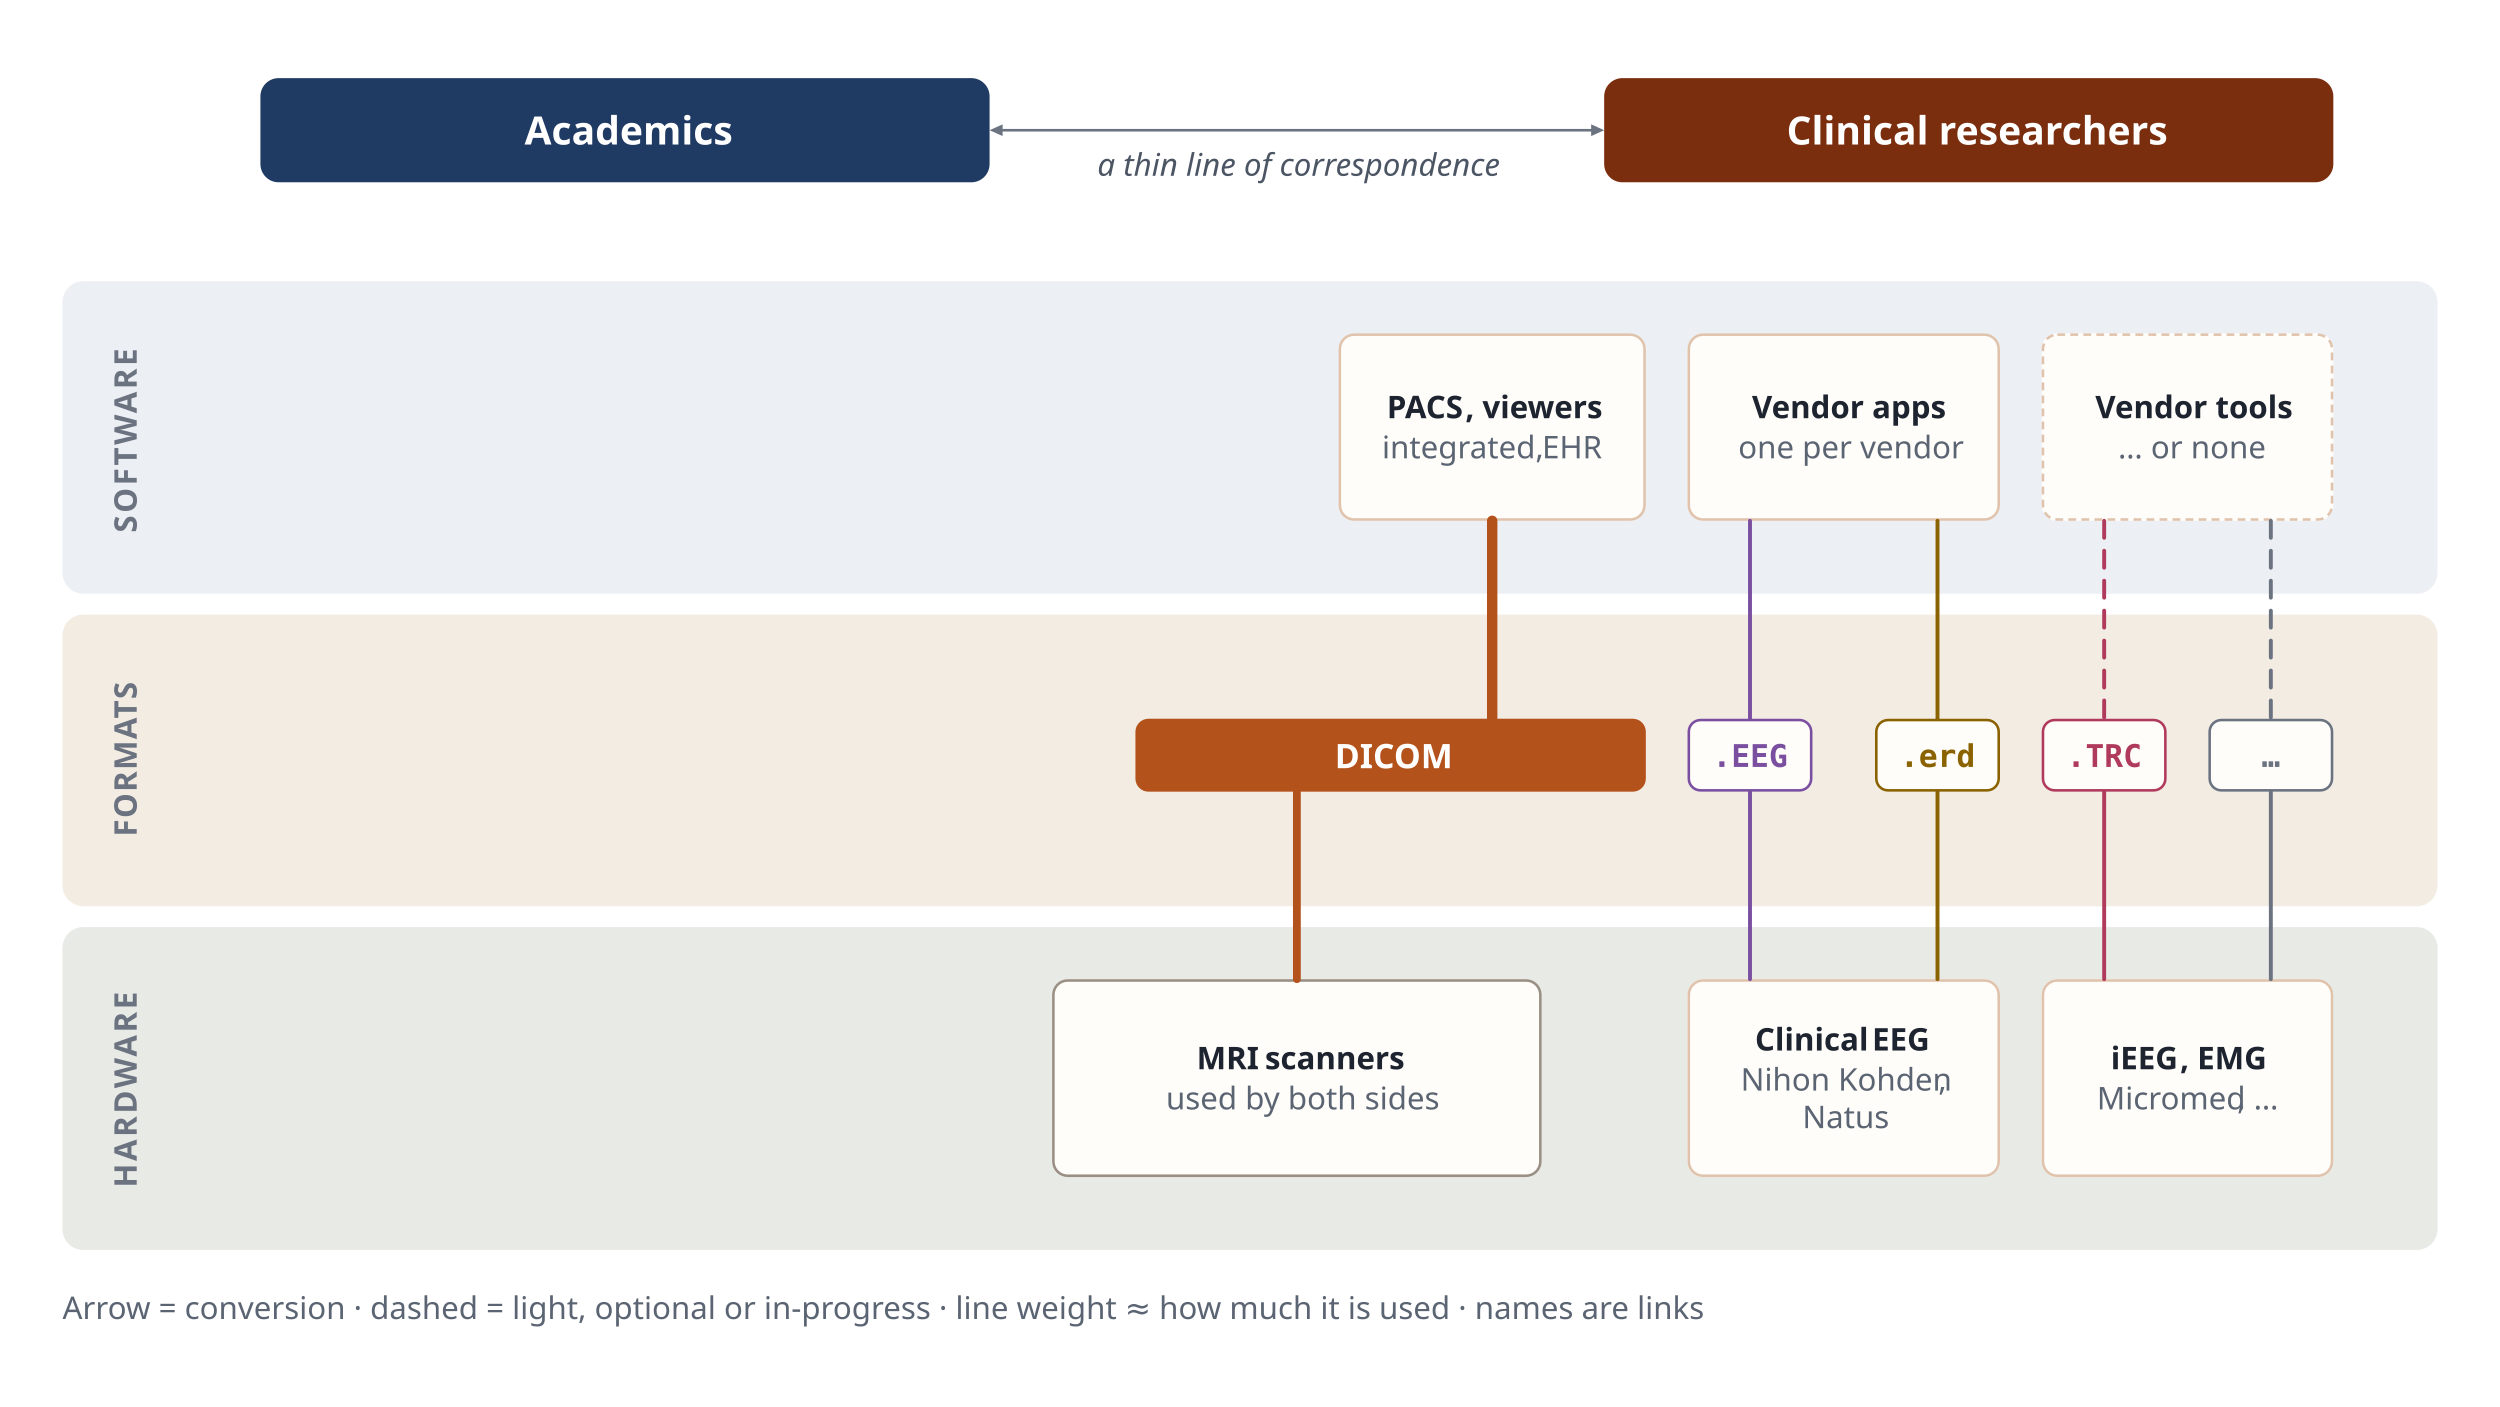
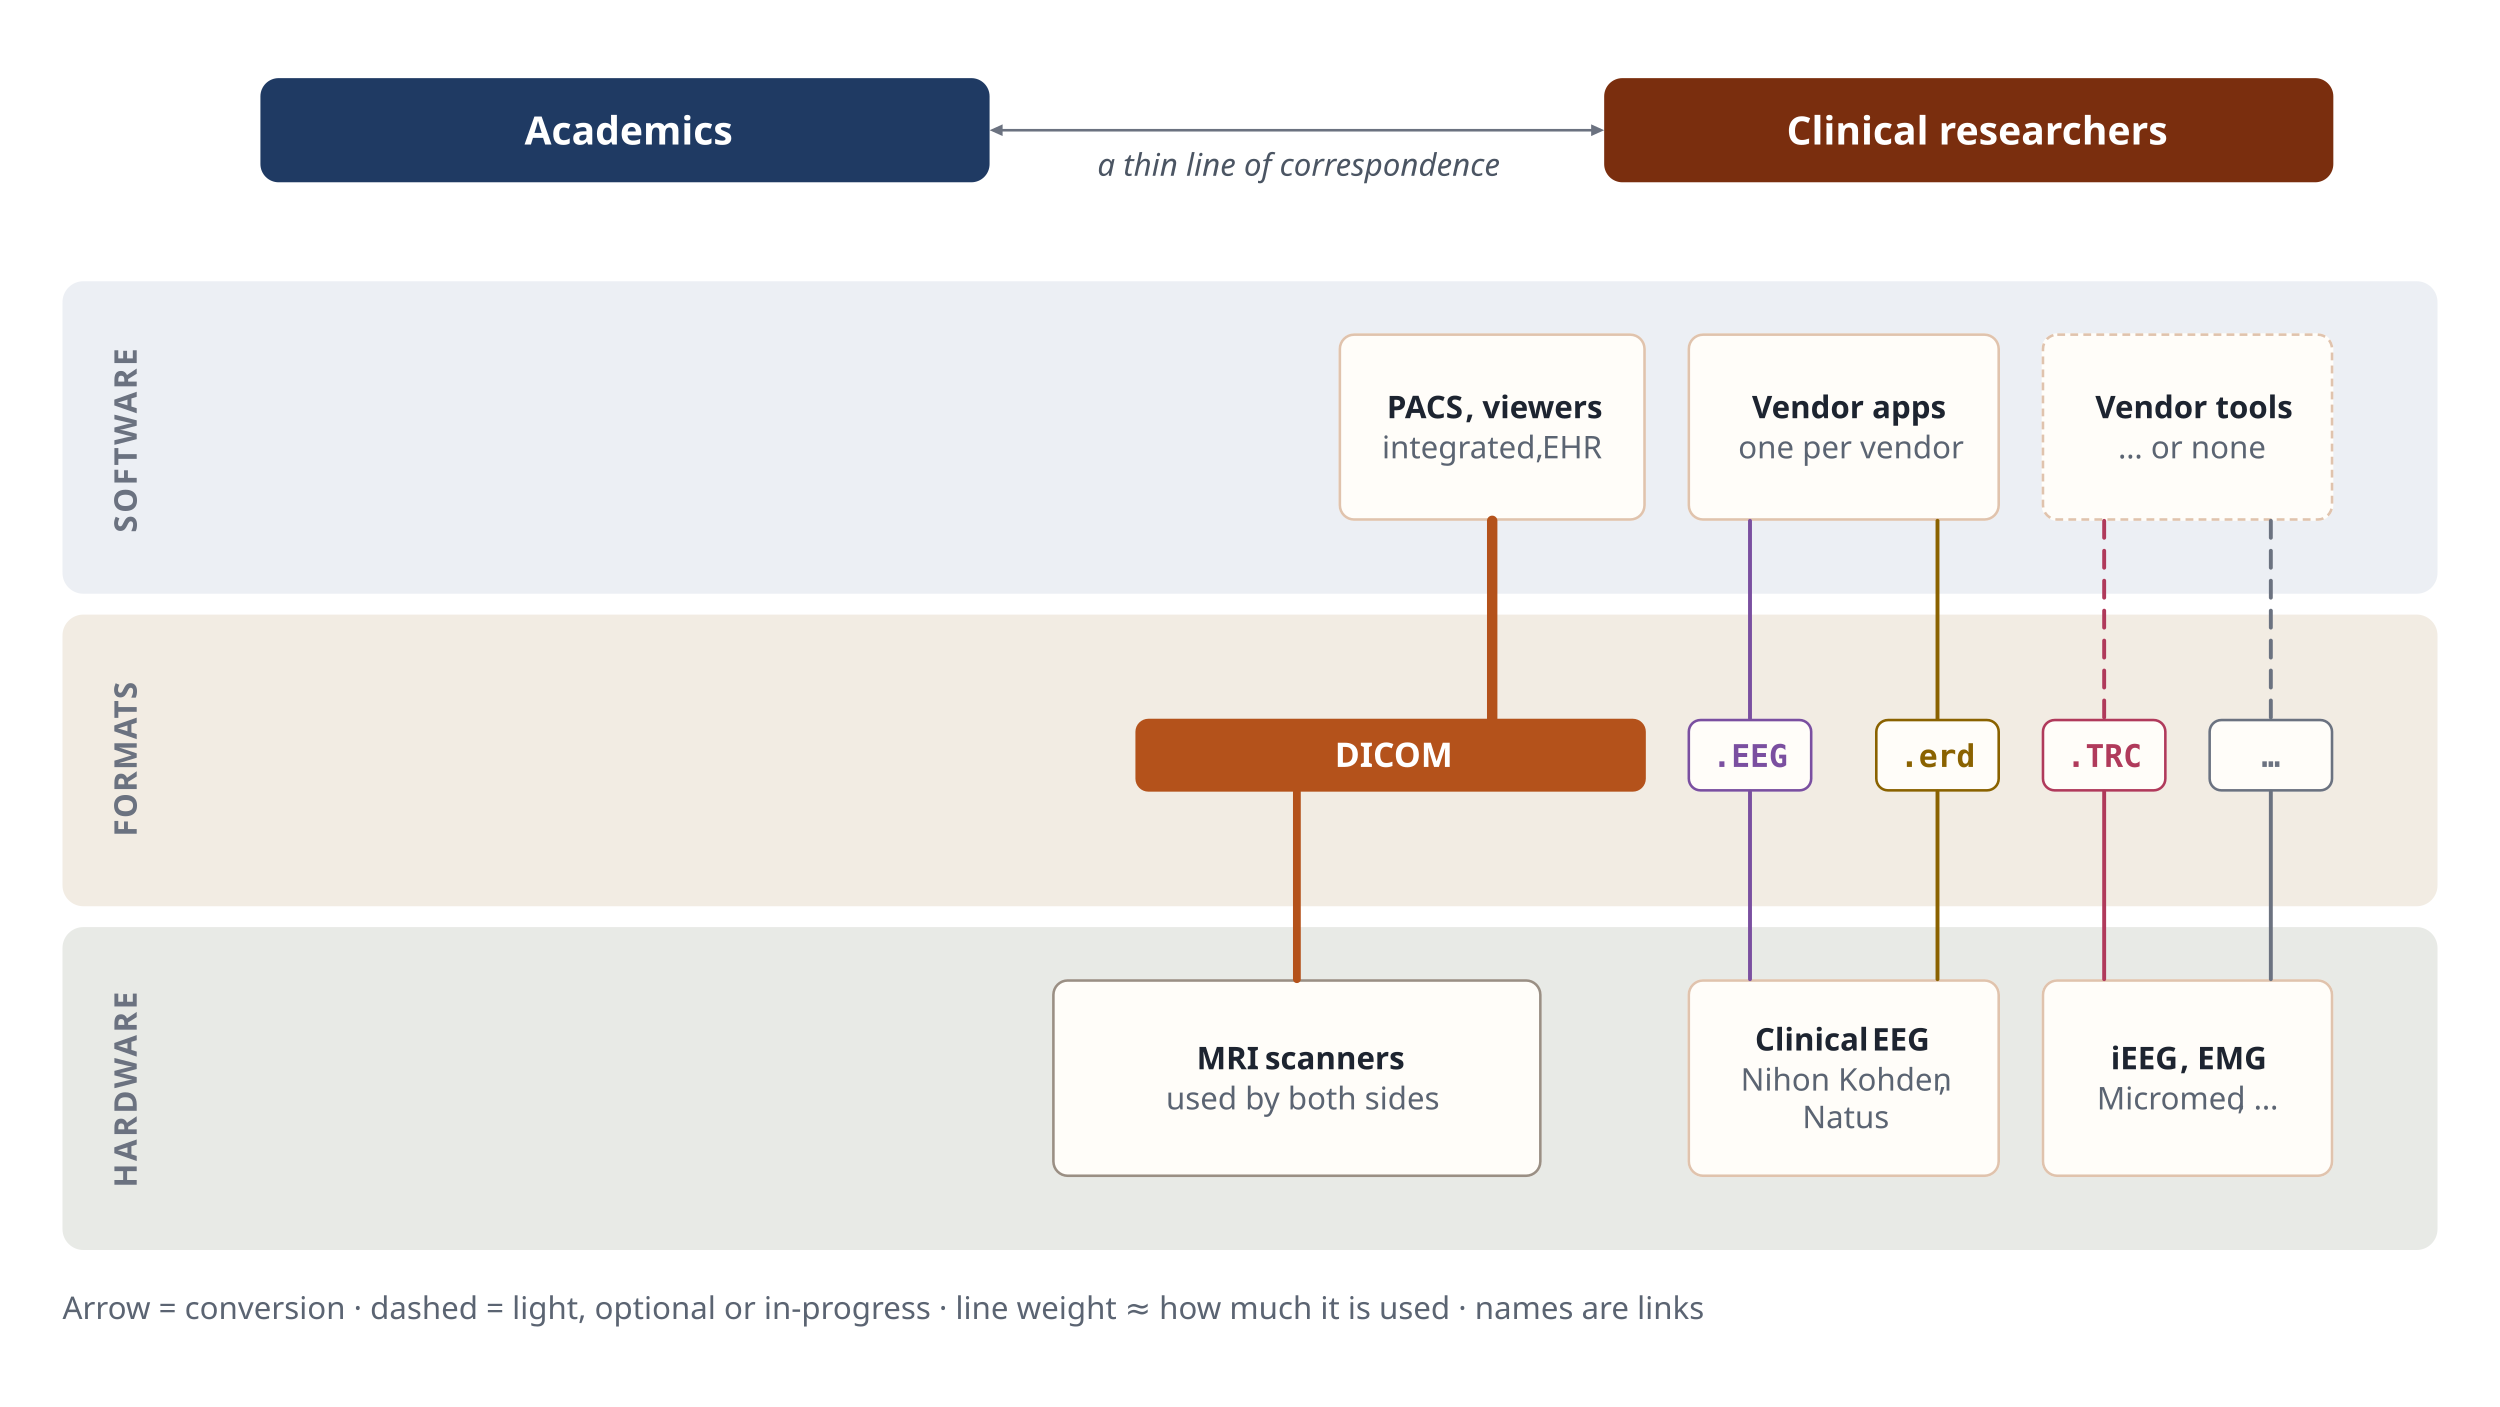
<svg xmlns="http://www.w3.org/2000/svg" xmlns:xlink="http://www.w3.org/1999/xlink" width="1920" height="1080" viewBox="0 0 1920 1080">
  <g id="layer-layers" style="display:inline">
    <rect x="48" y="216" width="1824" height="240" rx="16" fill="rgb(236,239,244)" />
    <rect x="48" y="472" width="1824" height="224" rx="16" fill="rgb(242,236,227)" />
    <rect x="48" y="712" width="1824" height="248" rx="16" fill="rgb(232,234,230)" />
  </g>
  <g id="layer-bep032" style="display:none">
    <rect x="189.5" y="737.5" width="301" height="181" rx="18.5" fill="none" stroke="rgb(47,93,158)" stroke-width="3" stroke-dasharray="9 6" />
  </g>
  <g id="layer-ecosystem" style="display:none">
    <rect x="185.5" y="225.5" width="633" height="453" rx="18.5" fill="none" stroke="rgb(47,93,158)" stroke-width="3" />
    <a target="_blank" href="https://doi.org/10.5281/zenodo.18333007" xlink:href="https://doi.org/10.5281/zenodo.18333007">
      <text xml:space="preserve" x="200" y="193" font-family="'IBM Plex Sans', sans-serif" font-size="24px" font-weight="600" fill="rgb(47,93,158)">Academic ecosystem: interoperable by standards</text>
    </a>
  </g>
  <g id="layer-wg32" style="display:none">
    <rect x="1285.5" y="737.5" width="517" height="181" rx="18.5" fill="none" stroke="rgb(180,82,27)" stroke-width="3" stroke-dasharray="9 6" />
  </g>
  <g id="layer-layers-2" style="display:inline">
    <g transform="translate(96,336) matrix(0, -1, 1, 0, 0, 0) translate(-96,-336)">
      <text xml:space="preserve" x="22.94" y="345" font-family="'IBM Plex Sans', sans-serif" font-size="24px" font-weight="700" letter-spacing="2" fill="rgb(107,114,128)">SOFTWARE</text>
    </g>
    <g transform="translate(96,584) matrix(0, -1, 1, 0, 0, 0) translate(-96,-584)">
      <text xml:space="preserve" x="37.56" y="593" font-family="'IBM Plex Sans', sans-serif" font-size="24px" font-weight="700" letter-spacing="1" fill="rgb(107,114,128)">FORMATS</text>
    </g>
    <g transform="translate(96,836) matrix(0, -1, 1, 0, 0, 0) translate(-96,-836)">
      <text xml:space="preserve" x="19.97" y="845" font-family="'IBM Plex Sans', sans-serif" font-size="24px" font-weight="700" letter-spacing="2" fill="rgb(107,114,128)">HARDWARE</text>
    </g>
  </g>
  <g id="layer-base" style="display:inline">
    <rect x="200" y="60" width="560" height="80" rx="14" fill="rgb(31,58,99)" />
    <text xml:space="preserve" x="402.86" y="111" font-family="'IBM Plex Sans', sans-serif" font-size="30px" font-weight="700" fill="rgb(255,255,255)">Academics</text>
    <rect x="1232" y="60" width="560" height="80" rx="14" fill="rgb(122,46,14)" />
    <text xml:space="preserve" x="1372.13" y="111" font-family="'IBM Plex Sans', sans-serif" font-size="30px" font-weight="700" fill="rgb(255,255,255)">Clinical researchers</text>
    <polyline points="769.5,100 1222.5,100" fill="none" stroke="rgb(107, 114, 128)" stroke-width="2" stroke-linecap="round" stroke-linejoin="round" />
    <path d="M1232,100 L1222,104.5 L1222,95.5 Z" fill="rgb(107, 114, 128)" />
    <path d="M760,100 L770,95.5 L770,104.5 Z" fill="rgb(107, 114, 128)" />
    <text xml:space="preserve" x="842.77" y="135" font-family="'IBM Plex Sans', sans-serif" font-size="24px" font-weight="400" font-style="italic" fill="rgb(75,85,99)">a thin line of correspondence</text>
    <text xml:space="preserve" x="48" y="1013" font-family="'IBM Plex Sans', sans-serif" font-size="24px" font-weight="400" fill="rgb(91,100,114)">Arrow = conversion · dashed = light, optional or in-progress · line weight ≈ how much it is used · names are links</text>
  </g>
  <g id="layer-academic" style="display:none">
    <rect x="200" y="256" width="176" height="144" rx="12" fill="rgb(255,253,249)" />
    <rect x="201" y="257" width="174" height="142" rx="11" fill="none" stroke="rgb(185,198,218)" stroke-width="2" />
    <a target="_blank" href="https://nwb.org/tools/" xlink:href="https://nwb.org/tools/">
      <text xml:space="preserve" x="227.94" y="321.2" font-family="'IBM Plex Sans', sans-serif" font-size="24px" font-weight="700" fill="rgb(29,36,48)">NWB Apps</text>
    </a>
    <a target="_blank" href="https://neurosift.app" xlink:href="https://neurosift.app">
      <text xml:space="preserve" x="238.09" y="352" font-family="'IBM Plex Sans', sans-serif" font-size="24px" font-weight="400" fill="rgb(91,100,114)">Neurosift</text>
    </a>
    <rect x="408" y="256" width="192" height="144" rx="12" fill="rgb(255,253,249)" />
    <rect x="409" y="257" width="190" height="142" rx="11" fill="none" stroke="rgb(185,198,218)" stroke-width="2" />
    <text xml:space="preserve" x="455.05" y="306.8" font-family="'IBM Plex Sans', sans-serif" font-size="24px" font-weight="700" fill="rgb(29,36,48)">Archives</text>
    <a target="_blank" href="https://dandiarchive.org" xlink:href="https://dandiarchive.org">
      <text xml:space="preserve" x="463.8" y="337.59" font-family="'IBM Plex Sans', sans-serif" font-size="24px" font-weight="400" fill="rgb(91,100,114)">DANDI</text>
    </a>
    <text xml:space="preserve" x="537.67" y="337.59" font-family="'IBM Plex Sans', sans-serif" font-size="24px" font-weight="400" fill="rgb(91,100,114)">,</text>
    <a target="_blank" href="https://openneuro.org" xlink:href="https://openneuro.org">
      <text xml:space="preserve" x="442.19" y="366.39" font-family="'IBM Plex Sans', sans-serif" font-size="24px" font-weight="400" fill="rgb(91,100,114)">OpenNeuro</text>
    </a>
    <rect x="632" y="256" width="176" height="144" rx="12" fill="rgb(255,253,249)" />
    <rect x="633" y="257" width="174" height="142" rx="11" fill="none" stroke="rgb(185,198,218)" stroke-width="2" />
    <a target="_blank" href="https://bids-apps.neuroimaging.io" xlink:href="https://bids-apps.neuroimaging.io">
      <text xml:space="preserve" x="659.27" y="321.2" font-family="'IBM Plex Sans', sans-serif" font-size="24px" font-weight="700" fill="rgb(29,36,48)">BIDS Apps</text>
    </a>
    <a target="_blank" href="https://fmriprep.org" xlink:href="https://fmriprep.org">
      <text xml:space="preserve" x="668.84" y="352" font-family="'IBM Plex Sans', sans-serif" font-size="24px" font-weight="400" fill="rgb(91,100,114)">fMRIPrep</text>
    </a>
    <rect x="840" y="256" width="128" height="144" rx="12" fill="rgb(255,253,249)" />
    <rect x="841" y="257" width="126" height="142" rx="11" fill="none" stroke="rgb(185,198,218)" stroke-width="2" stroke-dasharray="6 4" />
    <a target="_blank" href="https://en.wikipedia.org/wiki/Picture_archiving_and_communication_system" xlink:href="https://en.wikipedia.org/wiki/Picture_archiving_and_communication_system">
      <text xml:space="preserve" x="873.84" y="306.8" font-family="'IBM Plex Sans', sans-serif" font-size="24px" font-weight="700" fill="rgb(29,36,48)">PACS</text>
    </a>
    <text xml:space="preserve" x="862.09" y="337.59" font-family="'IBM Plex Sans', sans-serif" font-size="24px" font-weight="400" fill="rgb(91,100,114)">receive,</text>
    <text xml:space="preserve" x="869.13" y="366.39" font-family="'IBM Plex Sans', sans-serif" font-size="24px" font-weight="400" fill="rgb(91,100,114)">export</text>
-     <rect x="200" y="552" width="280" height="56" rx="10" fill="rgb(46,122,106)" />
-     <a target="_blank" href="https://nwb.org" xlink:href="https://nwb.org">
-       <text xml:space="preserve" x="309.27" y="590" font-family="'IBM Plex Sans', sans-serif" font-size="26px" font-weight="700" fill="rgb(255,255,255)">NWB</text>
-     </a>
-     <rect x="528" y="552" width="248" height="56" rx="10" fill="rgb(47,93,158)" />
-     <a target="_blank" href="https://bids.neuroimaging.io" xlink:href="https://bids.neuroimaging.io">
-       <text xml:space="preserve" x="620.53" y="590" font-family="'IBM Plex Sans', sans-serif" font-size="26px" font-weight="700" fill="rgb(255,255,255)">BIDS</text>
-     </a>
    <rect x="200" y="752" width="280" height="152" rx="12" fill="rgb(255,253,249)" />
    <rect x="201" y="753" width="278" height="150" rx="11" fill="none" stroke="rgb(185,198,218)" stroke-width="2" />
    <a target="_blank" href="https://en.wikipedia.org/wiki/Electrophysiology" xlink:href="https://en.wikipedia.org/wiki/Electrophysiology">
      <text xml:space="preserve" x="282.22" y="821.2" font-family="'IBM Plex Sans', sans-serif" font-size="24px" font-weight="700" fill="rgb(29,36,48)">Ephys rigs</text>
    </a>
    <a target="_blank" href="https://www.neuropixels.org" xlink:href="https://www.neuropixels.org">
      <text xml:space="preserve" x="224.61" y="852" font-family="'IBM Plex Sans', sans-serif" font-size="24px" font-weight="400" fill="rgb(91,100,114)">Neuropixels</text>
    </a>
    <text xml:space="preserve" x="353.59" y="852" font-family="'IBM Plex Sans', sans-serif" font-size="24px" font-weight="400" fill="rgb(91,100,114)">,</text>
    <a target="_blank" href="https://intantech.com" xlink:href="https://intantech.com">
      <text xml:space="preserve" x="365.8" y="852" font-family="'IBM Plex Sans', sans-serif" font-size="24px" font-weight="400" fill="rgb(91,100,114)">Intan</text>
    </a>
    <text xml:space="preserve" x="423.91" y="852" font-family="'IBM Plex Sans', sans-serif" font-size="24px" font-weight="400" fill="rgb(91,100,114)">, …</text>
    <rect x="528" y="752" width="248" height="152" rx="12" fill="rgb(255,253,249)" />
    <rect x="529" y="753" width="246" height="150" rx="11" fill="none" stroke="rgb(185,198,218)" stroke-width="2" />
    <text xml:space="preserve" x="573.55" y="806.8" font-family="'IBM Plex Sans', sans-serif" font-size="24px" font-weight="700" fill="rgb(29,36,48)">Research</text>
    <a target="_blank" href="https://en.wikipedia.org/wiki/Electroencephalography" xlink:href="https://en.wikipedia.org/wiki/Electroencephalography">
      <text xml:space="preserve" x="684.05" y="806.8" font-family="'IBM Plex Sans', sans-serif" font-size="24px" font-weight="700" fill="rgb(29,36,48)">EEG</text>
    </a>
    <a target="_blank" href="https://www.brainproducts.com" xlink:href="https://www.brainproducts.com">
      <text xml:space="preserve" x="587.98" y="837.59" font-family="'IBM Plex Sans', sans-serif" font-size="24px" font-weight="400" fill="rgb(91,100,114)">BrainVision</text>
    </a>
    <text xml:space="preserve" x="709.48" y="837.59" font-family="'IBM Plex Sans', sans-serif" font-size="24px" font-weight="400" fill="rgb(91,100,114)">,</text>
    <a target="_blank" href="https://www.biosemi.com" xlink:href="https://www.biosemi.com">
      <text xml:space="preserve" x="607.41" y="866.39" font-family="'IBM Plex Sans', sans-serif" font-size="24px" font-weight="400" fill="rgb(91,100,114)">BioSemi</text>
    </a>
-     <polyline points="288,400 288,552" fill="none" stroke="rgb(46, 122, 106)" stroke-width="4" stroke-linecap="round" stroke-linejoin="round" />
-     <polyline points="424,400 424,552" fill="none" stroke="rgb(46, 122, 106)" stroke-width="4" stroke-linecap="round" stroke-linejoin="round" />
-     <polyline points="584,400 584,552" fill="none" stroke="rgb(47, 93, 158)" stroke-width="4" stroke-linecap="round" stroke-linejoin="round" />
-     <polyline points="720,400 720,552" fill="none" stroke="rgb(47, 93, 158)" stroke-width="4" stroke-linecap="round" stroke-linejoin="round" />
  </g>
  <g id="layer-clinical" style="display:inline">
    <rect x="1028" y="256" width="236" height="144" rx="12" fill="rgb(255,253,249)" />
    <rect x="1029" y="257" width="234" height="142" rx="11" fill="none" stroke="rgb(224,195,173)" stroke-width="2" />
    <a target="_blank" href="https://en.wikipedia.org/wiki/Picture_archiving_and_communication_system" xlink:href="https://en.wikipedia.org/wiki/Picture_archiving_and_communication_system">
      <text xml:space="preserve" x="1065.09" y="321.2" font-family="'IBM Plex Sans', sans-serif" font-size="24px" font-weight="700" fill="rgb(29,36,48)">PACS</text>
    </a>
    <text xml:space="preserve" x="1125.41" y="321.2" font-family="'IBM Plex Sans', sans-serif" font-size="24px" font-weight="700" fill="rgb(29,36,48)">, viewers</text>
    <text xml:space="preserve" x="1061.36" y="352" font-family="'IBM Plex Sans', sans-serif" font-size="24px" font-weight="400" fill="rgb(91,100,114)">integrated,</text>
    <a target="_blank" href="https://en.wikipedia.org/wiki/Electronic_health_record" xlink:href="https://en.wikipedia.org/wiki/Electronic_health_record">
      <text xml:space="preserve" x="1184.31" y="352" font-family="'IBM Plex Sans', sans-serif" font-size="24px" font-weight="400" fill="rgb(91,100,114)">EHR</text>
    </a>
    <rect x="1296" y="256" width="240" height="144" rx="12" fill="rgb(255,253,249)" />
    <rect x="1297" y="257" width="238" height="142" rx="11" fill="none" stroke="rgb(224,195,173)" stroke-width="2" />
    <text xml:space="preserve" x="1345.5" y="321.2" font-family="'IBM Plex Sans', sans-serif" font-size="24px" font-weight="700" fill="rgb(29,36,48)">Vendor apps</text>
    <text xml:space="preserve" x="1334.95" y="352" font-family="'IBM Plex Sans', sans-serif" font-size="24px" font-weight="400" fill="rgb(91,100,114)">one per vendor</text>
    <rect x="1568" y="256" width="224" height="144" rx="12" fill="rgb(255,253,249)" />
    <rect x="1569" y="257" width="222" height="142" rx="11" fill="none" stroke="rgb(224,195,173)" stroke-width="2" stroke-dasharray="6 4" />
    <text xml:space="preserve" x="1609.2" y="321.2" font-family="'IBM Plex Sans', sans-serif" font-size="24px" font-weight="700" fill="rgb(29,36,48)">Vendor tools</text>
    <text xml:space="preserve" x="1626.63" y="352" font-family="'IBM Plex Sans', sans-serif" font-size="24px" font-weight="400" fill="rgb(91,100,114)">… or none</text>
    <rect x="872" y="552" width="392" height="56" rx="10" fill="rgb(180,82,27)" />
    <a target="_blank" href="https://en.wikipedia.org/wiki/DICOM" xlink:href="https://en.wikipedia.org/wiki/DICOM">
-       <text xml:space="preserve" x="1025.09" y="590" font-family="'IBM Plex Sans', sans-serif" font-size="26px" font-weight="700" fill="rgb(255,255,255)">DICOM</text>
+       <text xml:space="preserve" x="1025.09" y="589" font-family="'IBM Plex Sans', sans-serif" font-size="26px" font-weight="700" fill="rgb(255,255,255)">DICOM</text>
    </a>
    <rect x="1296" y="552" width="96" height="56" rx="10" fill="rgb(255,253,249)" />
    <rect x="1297" y="553" width="94" height="54" rx="9" fill="none" stroke="rgb(122,79,160)" stroke-width="2" />
    <a target="_blank" href="https://mne.tools/stable/generated/mne.io.read_raw_nihon.html" xlink:href="https://mne.tools/stable/generated/mne.io.read_raw_nihon.html">
      <text xml:space="preserve" x="1315.19" y="589" font-family="'IBM Plex Mono', monospace" font-size="24px" font-weight="600" fill="rgb(122,79,160)">.EEG</text>
    </a>
    <rect x="1440" y="552" width="96" height="56" rx="10" fill="rgb(255,253,249)" />
    <rect x="1441" y="553" width="94" height="54" rx="9" fill="none" stroke="rgb(138,98,0)" stroke-width="2" />
    <a target="_blank" href="https://neuroimage.usc.edu/forums/t/does-anyone-knows-how-to-read-a-nicolet-erd-file/32402" xlink:href="https://neuroimage.usc.edu/forums/t/does-anyone-knows-how-to-read-a-nicolet-erd-file/32402">
      <text xml:space="preserve" x="1459.19" y="589" font-family="'IBM Plex Mono', monospace" font-size="24px" font-weight="600" fill="rgb(138,98,0)">.erd</text>
    </a>
    <rect x="1568" y="552" width="96" height="56" rx="10" fill="rgb(255,253,249)" />
    <rect x="1569" y="553" width="94" height="54" rx="9" fill="none" stroke="rgb(176,58,91)" stroke-width="2" />
    <a target="_blank" href="https://pypi.org/project/micromed-io/" xlink:href="https://pypi.org/project/micromed-io/">
      <text xml:space="preserve" x="1587.19" y="589" font-family="'IBM Plex Mono', monospace" font-size="24px" font-weight="600" fill="rgb(176,58,91)">.TRC</text>
    </a>
    <rect x="1696" y="552" width="96" height="56" rx="10" fill="rgb(255,253,249)" />
    <rect x="1697" y="553" width="94" height="54" rx="9" fill="none" stroke="rgb(107,114,128)" stroke-width="2" />
    <a target="_blank" href="https://neo.readthedocs.io/en/latest/iolist.html" xlink:href="https://neo.readthedocs.io/en/latest/iolist.html">
      <text xml:space="preserve" x="1736.8" y="589" font-family="'IBM Plex Mono', monospace" font-size="24px" font-weight="600" fill="rgb(107,114,128)">…</text>
    </a>
    <rect x="808" y="752" width="376" height="152" rx="12" fill="rgb(255,253,249)" />
    <rect x="809" y="753" width="374" height="150" rx="11" fill="none" stroke="rgb(154,143,132)" stroke-width="2" />
    <a target="_blank" href="https://en.wikipedia.org/wiki/Magnetic_resonance_imaging" xlink:href="https://en.wikipedia.org/wiki/Magnetic_resonance_imaging">
      <text xml:space="preserve" x="919.03" y="821.2" font-family="'IBM Plex Sans', sans-serif" font-size="24px" font-weight="700" fill="rgb(29,36,48)">MRI</text>
    </a>
    <text xml:space="preserve" x="965.23" y="821.2" font-family="'IBM Plex Sans', sans-serif" font-size="24px" font-weight="700" fill="rgb(29,36,48)"> scanners</text>
    <text xml:space="preserve" x="895.45" y="852" font-family="'IBM Plex Sans', sans-serif" font-size="24px" font-weight="400" fill="rgb(91,100,114)">used by both sides</text>
    <rect x="1296" y="752" width="240" height="152" rx="12" fill="rgb(255,253,249)" />
    <rect x="1297" y="753" width="238" height="150" rx="11" fill="none" stroke="rgb(224,195,173)" stroke-width="2" />
    <text xml:space="preserve" x="1347.83" y="806.8" font-family="'IBM Plex Sans', sans-serif" font-size="24px" font-weight="700" fill="rgb(29,36,48)">Clinical</text>
    <a target="_blank" href="https://en.wikipedia.org/wiki/Electroencephalography" xlink:href="https://en.wikipedia.org/wiki/Electroencephalography">
      <text xml:space="preserve" x="1437.77" y="806.8" font-family="'IBM Plex Sans', sans-serif" font-size="24px" font-weight="700" fill="rgb(29,36,48)">EEG</text>
    </a>
    <a target="_blank" href="https://www.nihonkohden.com" xlink:href="https://www.nihonkohden.com">
      <text xml:space="preserve" x="1336.84" y="837.59" font-family="'IBM Plex Sans', sans-serif" font-size="24px" font-weight="400" fill="rgb(91,100,114)">Nihon Kohden</text>
    </a>
    <text xml:space="preserve" x="1488.61" y="837.59" font-family="'IBM Plex Sans', sans-serif" font-size="24px" font-weight="400" fill="rgb(91,100,114)">,</text>
    <a target="_blank" href="https://natus.com" xlink:href="https://natus.com">
      <text xml:space="preserve" x="1384.23" y="866.39" font-family="'IBM Plex Sans', sans-serif" font-size="24px" font-weight="400" fill="rgb(91,100,114)">Natus</text>
    </a>
    <rect x="1568" y="752" width="224" height="152" rx="12" fill="rgb(255,253,249)" />
    <rect x="1569" y="753" width="222" height="150" rx="11" fill="none" stroke="rgb(224,195,173)" stroke-width="2" />
    <a target="_blank" href="https://en.wikipedia.org/wiki/Electrocorticography" xlink:href="https://en.wikipedia.org/wiki/Electrocorticography">
      <text xml:space="preserve" x="1621.06" y="821.2" font-family="'IBM Plex Sans', sans-serif" font-size="24px" font-weight="700" fill="rgb(29,36,48)">iEEG</text>
    </a>
    <text xml:space="preserve" x="1674.33" y="821.2" font-family="'IBM Plex Sans', sans-serif" font-size="24px" font-weight="700" fill="rgb(29,36,48)">,</text>
    <a target="_blank" href="https://en.wikipedia.org/wiki/Electromyography" xlink:href="https://en.wikipedia.org/wiki/Electromyography">
      <text xml:space="preserve" x="1687.44" y="821.2" font-family="'IBM Plex Sans', sans-serif" font-size="24px" font-weight="700" fill="rgb(29,36,48)">EMG</text>
    </a>
    <a target="_blank" href="https://natus.com" xlink:href="https://natus.com">
      <text xml:space="preserve" x="1610.39" y="852" font-family="'IBM Plex Sans', sans-serif" font-size="24px" font-weight="400" fill="rgb(91,100,114)">Micromed</text>
    </a>
    <text xml:space="preserve" x="1718.14" y="852" font-family="'IBM Plex Sans', sans-serif" font-size="24px" font-weight="400" fill="rgb(91,100,114)">, …</text>
    <polyline points="1146,400 1146,552" fill="none" stroke="rgb(180, 82, 27)" stroke-width="8" stroke-linecap="round" stroke-linejoin="round" />
    <polyline points="1344,400 1344,552" fill="none" stroke="rgb(122, 79, 160)" stroke-width="3" stroke-linecap="round" stroke-linejoin="round" />
    <polyline points="1488,400 1488,552" fill="none" stroke="rgb(138, 98, 0)" stroke-width="3" stroke-linecap="round" stroke-linejoin="round" />
    <polyline points="1616,400 1616,552" fill="none" stroke="rgb(176, 58, 91)" stroke-width="3" stroke-linecap="round" stroke-linejoin="round" stroke-dasharray="13 10" />
    <polyline points="1744,400 1744,552" fill="none" stroke="rgb(107, 114, 128)" stroke-width="3" stroke-linecap="round" stroke-linejoin="round" stroke-dasharray="13 10" />
    <polyline points="996,752 996,608" fill="none" stroke="rgb(180, 82, 27)" stroke-width="6" stroke-linecap="round" stroke-linejoin="round" />
    <polyline points="1344,752 1344,608" fill="none" stroke="rgb(122, 79, 160)" stroke-width="3" stroke-linecap="round" stroke-linejoin="round" />
    <polyline points="1488,752 1488,608" fill="none" stroke="rgb(138, 98, 0)" stroke-width="3" stroke-linecap="round" stroke-linejoin="round" />
    <polyline points="1616,752 1616,608" fill="none" stroke="rgb(176, 58, 91)" stroke-width="3" stroke-linecap="round" stroke-linejoin="round" />
    <polyline points="1744,752 1744,608" fill="none" stroke="rgb(107, 114, 128)" stroke-width="3" stroke-linecap="round" stroke-linejoin="round" />
  </g>
+   <g id="layer-standards" style="display:none">
+     <rect x="200" y="552" width="280" height="56" rx="10" fill="rgb(46,122,106)" />
+     <a target="_blank" href="https://nwb.org" xlink:href="https://nwb.org">
+       <text xml:space="preserve" x="309.27" y="589" font-family="'IBM Plex Sans', sans-serif" font-size="26px" font-weight="700" fill="rgb(255,255,255)">NWB</text>
+     </a>
+     <rect x="528" y="552" width="248" height="56" rx="10" fill="rgb(47,93,158)" />
+     <a target="_blank" href="https://bids.neuroimaging.io" xlink:href="https://bids.neuroimaging.io">
+       <text xml:space="preserve" x="620.53" y="589" font-family="'IBM Plex Sans', sans-serif" font-size="26px" font-weight="700" fill="rgb(255,255,255)">BIDS</text>
+     </a>
+   </g>
  <g id="layer-academic-2" style="display:none">
+     <polyline points="288,400 288,552" fill="none" stroke="rgb(46, 122, 106)" stroke-width="4" stroke-linecap="round" stroke-linejoin="round" />
+     <polyline points="424,400 424,552" fill="none" stroke="rgb(46, 122, 106)" stroke-width="4" stroke-linecap="round" stroke-linejoin="round" />
+     <polyline points="584,400 584,552" fill="none" stroke="rgb(47, 93, 158)" stroke-width="4" stroke-linecap="round" stroke-linejoin="round" />
+     <polyline points="720,400 720,552" fill="none" stroke="rgb(47, 93, 158)" stroke-width="4" stroke-linecap="round" stroke-linejoin="round" />
    <polyline points="904,400 904,552" fill="none" stroke="rgb(180, 82, 27)" stroke-width="2" stroke-linecap="round" stroke-linejoin="round" stroke-dasharray="10 8" />
    <polyline points="480,580 516.5,580" fill="none" stroke="rgb(46, 122, 106)" stroke-width="3" stroke-linecap="round" stroke-linejoin="round" stroke-dasharray="13 10" />
    <path d="M528,580 L516,585.4 L516,574.6 Z" fill="rgb(46, 122, 106)" />
    <polyline points="872,580 787.5,580" fill="none" stroke="rgb(47, 93, 158)" stroke-width="3" stroke-linecap="round" stroke-linejoin="round" />
    <path d="M776,580 L788,574.6 L788,585.4 Z" fill="rgb(47, 93, 158)" />
    <polyline points="340,752 340,619.5" fill="none" stroke="rgb(46, 122, 106)" stroke-width="3" stroke-linecap="round" stroke-linejoin="round" />
    <path d="M340,608 L345.4,620 L334.6,620 Z" fill="rgb(46, 122, 106)" />
    <polyline points="652,752 652,619.5" fill="none" stroke="rgb(47, 93, 158)" stroke-width="3" stroke-linecap="round" stroke-linejoin="round" />
    <path d="M652,608 L657.4,620 L646.6,620 Z" fill="rgb(47, 93, 158)" />
-     <rect x="760" y="506" width="130" height="34" rx="6" fill="rgb(242,236,227)" />
-     <a target="_blank" href="https://github.com/nipy/heudiconv" xlink:href="https://github.com/nipy/heudiconv">
-       <text xml:space="preserve" x="765.25" y="531" font-family="'IBM Plex Sans', sans-serif" font-size="24px" font-weight="400" fill="rgb(47,93,158)">HeuDiConv</text>
-     </a>
-     <a target="_blank" href="https://github.com/con/nwb2bids" xlink:href="https://github.com/con/nwb2bids">
-       <text xml:space="preserve" x="451.09" y="531" font-family="'IBM Plex Sans', sans-serif" font-size="24px" font-weight="400" fill="rgb(46,122,106)">nwb2bids</text>
-     </a>
-     <a target="_blank" href="https://github.com/catalystneuro/neuroconv" xlink:href="https://github.com/catalystneuro/neuroconv">
-       <text xml:space="preserve" x="356" y="645" font-family="'IBM Plex Sans', sans-serif" font-size="24px" font-weight="400" fill="rgb(46,122,106)">NeuroConv</text>
-     </a>
-     <a target="_blank" href="https://bids-specification.readthedocs.io/en/stable/modality-specific-files/electroencephalography.html" xlink:href="https://bids-specification.readthedocs.io/en/stable/modality-specific-files/electroencephalography.html">
-       <text xml:space="preserve" x="668" y="645" font-family="'IBM Plex Sans', sans-serif" font-size="24px" font-weight="400" fill="rgb(47,93,158)">EEG-BIDS</text>
-     </a>
  </g>
  <g id="layer-wg32-2" style="display:none">
    <polyline points="1284,828 1230,828 1230,619.5" fill="none" stroke="rgb(180, 82, 27)" stroke-width="3" stroke-linecap="round" stroke-linejoin="round" stroke-dasharray="13 10" />
    <path d="M1230,608 L1235.4,620 L1224.6,620 Z" fill="rgb(180, 82, 27)" />
    <rect x="1444" y="900" width="200" height="40" rx="20" fill="rgb(255,253,249)" />
    <rect x="1445" y="901" width="198" height="38" rx="19" fill="none" stroke="rgb(180,82,27)" stroke-width="2" stroke-dasharray="6 4" />
    <a target="_blank" href="https://www.dicomstandard.org/activity/wgs/wg-32" xlink:href="https://www.dicomstandard.org/activity/wgs/wg-32">
      <text xml:space="preserve" x="1462.17" y="929" font-family="'IBM Plex Sans', sans-serif" font-size="24px" font-weight="700" fill="rgb(180,82,27)">DICOM WG-32</text>
    </a>
  </g>
  <g id="layer-bep032-2" style="display:none">
    <polyline points="492,828 510,828 510,680" fill="none" stroke="rgb(47, 93, 158)" stroke-width="3" stroke-linecap="round" stroke-linejoin="round" stroke-dasharray="13 10" />
    <polyline points="510,680 548,680 548,619.5" fill="none" stroke="rgb(47, 93, 158)" stroke-width="3" stroke-linecap="round" stroke-linejoin="round" stroke-dasharray="13 10" />
    <path d="M548,608 L553.4,620 L542.6,620 Z" fill="rgb(47, 93, 158)" />
    <rect x="240" y="900" width="200" height="40" rx="20" fill="rgb(255,253,249)" />
    <rect x="241" y="901" width="198" height="38" rx="19" fill="none" stroke="rgb(47,93,158)" stroke-width="2" stroke-dasharray="6 4" />
    <a target="_blank" href="https://bids.neuroimaging.io/bep032" xlink:href="https://bids.neuroimaging.io/bep032">
      <text xml:space="preserve" x="263.36" y="929" font-family="'IBM Plex Sans', sans-serif" font-size="24px" font-weight="700" fill="rgb(47,93,158)">BIDS BEP032</text>
    </a>
  </g>
</svg>
